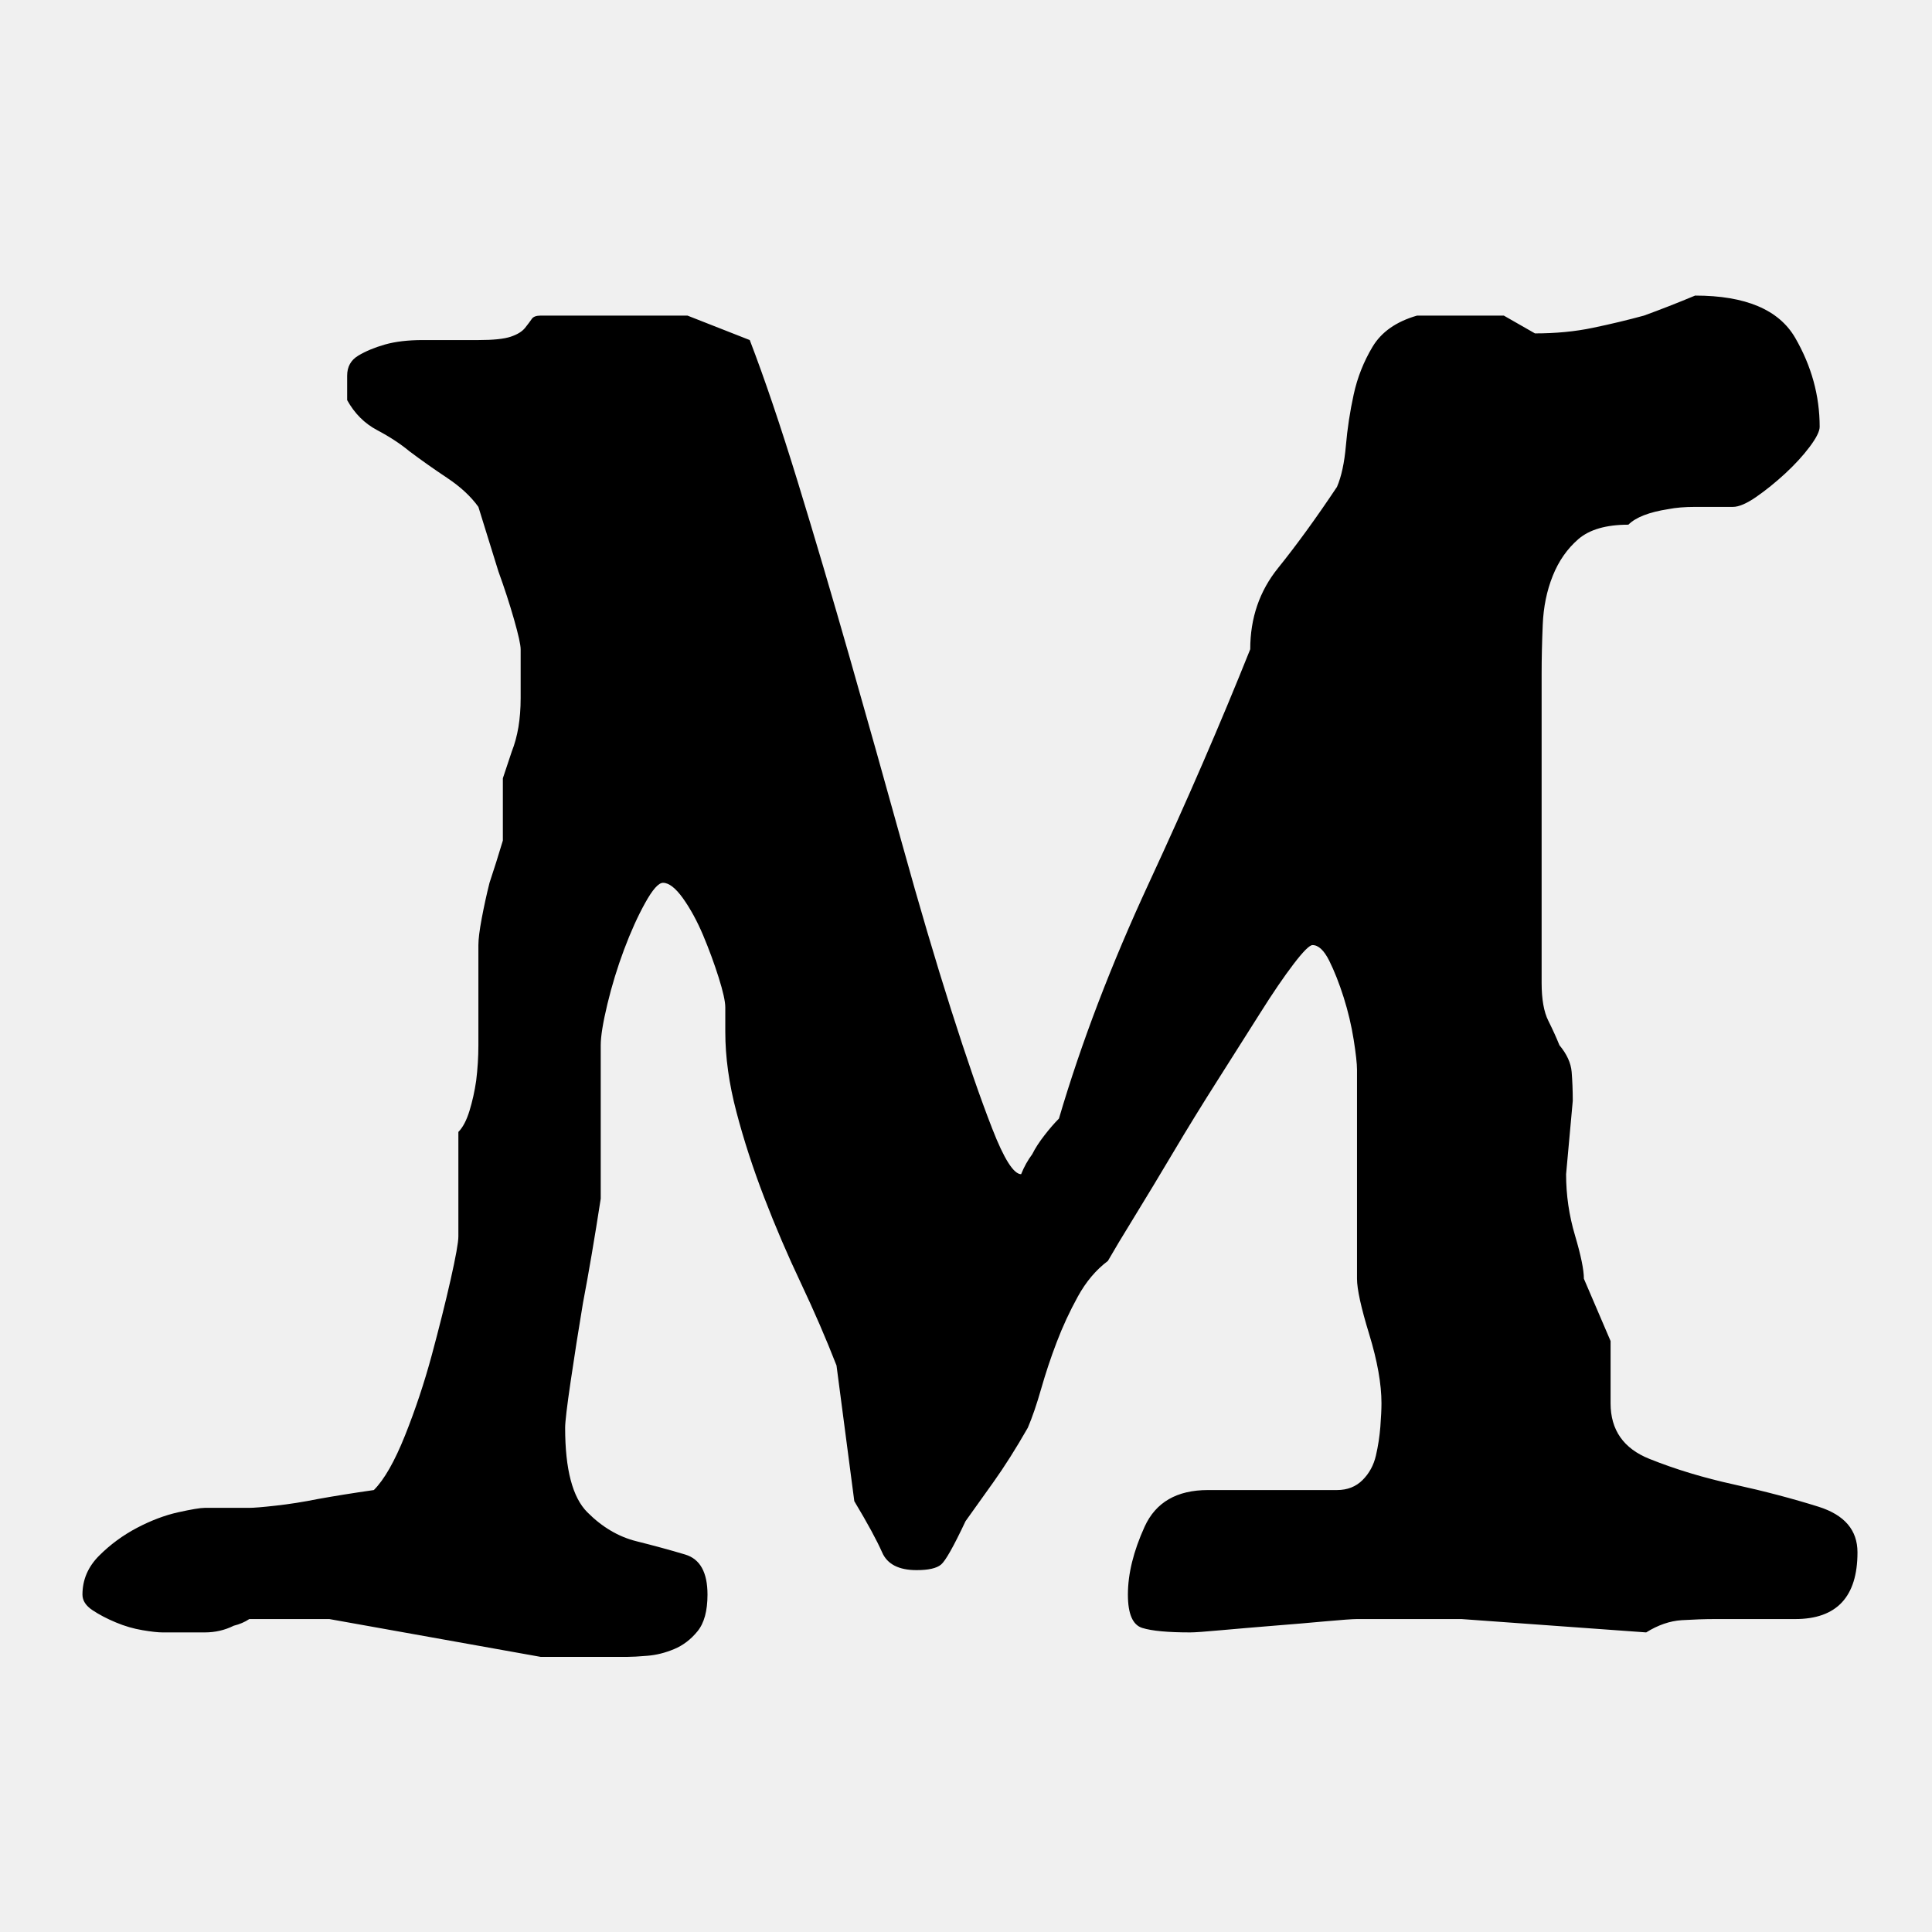
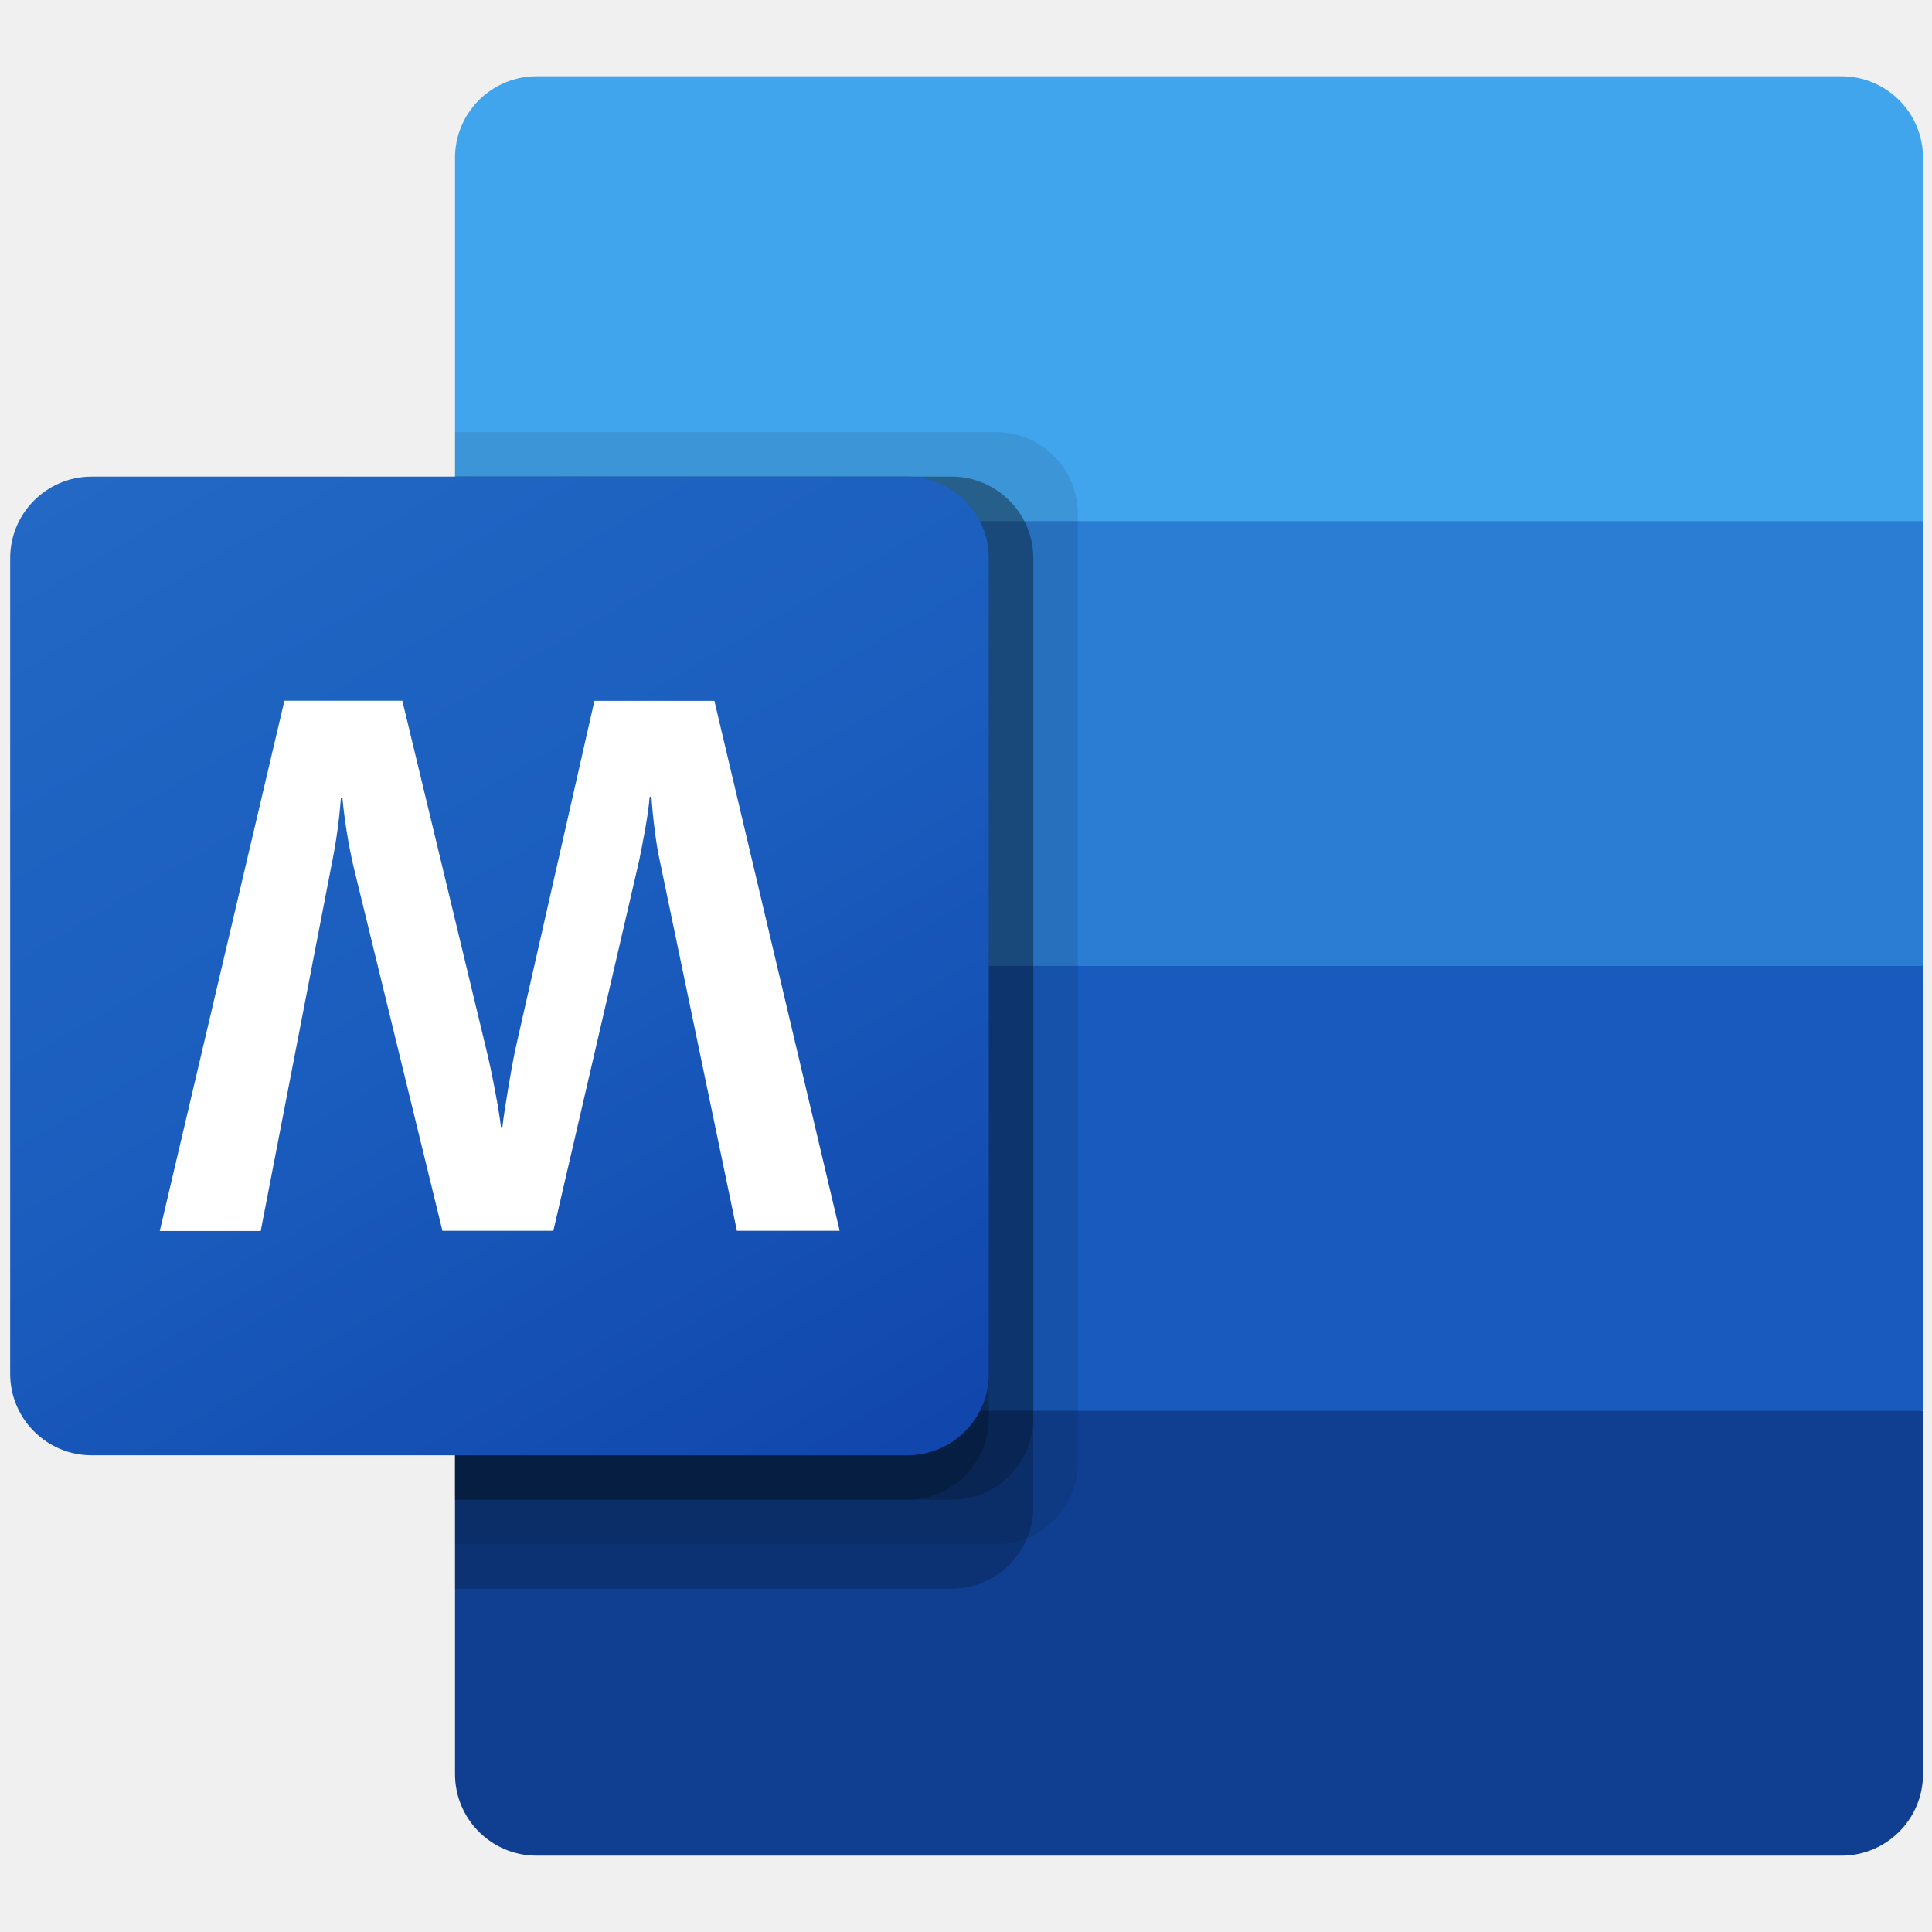
- <svg xmlns="http://www.w3.org/2000/svg" width="100%" height="100%" viewBox="0 0 10240 10240" version="1.1" xml:space="preserve" style="fill-rule:evenodd;clip-rule:evenodd;stroke-linejoin:round;stroke-miterlimit:2;">
-   <g transform="matrix(235.7896,0,0,235.7896,-981943.972,-1314768.857)">
-     <path d="M4202.596,5582.67C4203.729,5582.67 4204.479,5582.987 4204.846,5583.62C4205.212,5584.254 4205.396,5584.92 4205.396,5585.62C4205.396,5585.72 4205.321,5585.87 4205.171,5586.07C4205.021,5586.27 4204.837,5586.47 4204.621,5586.67C4204.404,5586.87 4204.187,5587.045 4203.971,5587.195C4203.754,5587.345 4203.579,5587.42 4203.446,5587.42L4202.596,5587.42C4202.362,5587.42 4202.162,5587.437 4201.996,5587.47C4201.562,5587.537 4201.262,5587.654 4201.096,5587.82C4200.596,5587.82 4200.221,5587.929 4199.971,5588.145C4199.721,5588.362 4199.529,5588.637 4199.396,5588.97C4199.262,5589.304 4199.187,5589.67 4199.171,5590.07C4199.154,5590.47 4199.146,5590.837 4199.146,5591.17L4199.146,5598.12C4199.146,5598.487 4199.196,5598.77 4199.296,5598.97C4199.396,5599.17 4199.479,5599.354 4199.546,5599.52C4199.712,5599.72 4199.804,5599.92 4199.821,5600.12C4199.837,5600.32 4199.846,5600.537 4199.846,5600.77L4199.696,5602.42C4199.696,5602.887 4199.762,5603.345 4199.896,5603.795C4200.029,5604.245 4200.096,5604.57 4200.096,5604.77L4200.696,5606.17L4200.696,5607.57C4200.696,5608.17 4200.987,5608.587 4201.571,5608.82C4202.154,5609.054 4202.787,5609.245 4203.471,5609.395C4204.154,5609.545 4204.787,5609.712 4205.371,5609.895C4205.954,5610.079 4206.246,5610.42 4206.246,5610.92C4206.246,5611.92 4205.779,5612.42 4204.846,5612.42L4203.046,5612.42C4202.812,5612.42 4202.562,5612.429 4202.296,5612.445C4202.029,5612.462 4201.762,5612.554 4201.496,5612.72L4197.346,5612.42L4194.996,5612.42C4194.896,5612.42 4194.662,5612.437 4194.296,5612.47C4193.929,5612.504 4193.537,5612.537 4193.121,5612.57C4192.704,5612.604 4192.312,5612.637 4191.946,5612.67C4191.579,5612.704 4191.346,5612.72 4191.246,5612.72C4190.746,5612.72 4190.387,5612.687 4190.171,5612.62C4189.954,5612.554 4189.846,5612.304 4189.846,5611.87C4189.846,5611.404 4189.971,5610.895 4190.221,5610.345C4190.471,5609.795 4190.946,5609.52 4191.646,5609.52L4194.546,5609.52C4194.779,5609.52 4194.971,5609.445 4195.121,5609.295C4195.271,5609.145 4195.371,5608.962 4195.421,5608.745C4195.471,5608.529 4195.504,5608.312 4195.521,5608.095C4195.537,5607.879 4195.546,5607.704 4195.546,5607.57C4195.546,5607.137 4195.454,5606.62 4195.271,5606.02C4195.087,5605.42 4194.996,5605.004 4194.996,5604.77L4194.996,5600.07C4194.996,5599.937 4194.971,5599.712 4194.921,5599.395C4194.871,5599.079 4194.796,5598.762 4194.696,5598.445C4194.596,5598.129 4194.487,5597.854 4194.371,5597.62C4194.254,5597.387 4194.129,5597.27 4193.996,5597.27C4193.929,5597.27 4193.787,5597.412 4193.571,5597.695C4193.354,5597.979 4193.104,5598.345 4192.821,5598.795C4192.537,5599.245 4192.221,5599.745 4191.871,5600.295C4191.521,5600.845 4191.187,5601.387 4190.871,5601.92C4190.554,5602.454 4190.262,5602.937 4189.996,5603.37C4189.729,5603.804 4189.529,5604.137 4189.396,5604.37C4189.129,5604.57 4188.904,5604.837 4188.721,5605.17C4188.537,5605.504 4188.379,5605.845 4188.246,5606.195C4188.112,5606.545 4187.996,5606.895 4187.896,5607.245C4187.796,5607.595 4187.696,5607.887 4187.596,5608.12C4187.329,5608.587 4187.071,5608.995 4186.821,5609.345C4186.571,5609.695 4186.362,5609.987 4186.196,5610.22C4185.929,5610.787 4185.746,5611.112 4185.646,5611.195C4185.546,5611.279 4185.362,5611.32 4185.096,5611.32C4184.696,5611.32 4184.437,5611.187 4184.321,5610.92C4184.204,5610.654 4183.996,5610.27 4183.696,5609.77L4183.296,5606.72C4183.062,5606.12 4182.796,5605.504 4182.496,5604.87C4182.196,5604.237 4181.921,5603.595 4181.671,5602.945C4181.421,5602.295 4181.212,5601.654 4181.046,5601.02C4180.879,5600.387 4180.796,5599.787 4180.796,5599.22L4180.796,5598.67C4180.796,5598.537 4180.746,5598.312 4180.646,5597.995C4180.546,5597.679 4180.429,5597.362 4180.296,5597.045C4180.162,5596.729 4180.012,5596.454 4179.846,5596.22C4179.679,5595.987 4179.529,5595.87 4179.396,5595.87C4179.296,5595.87 4179.162,5596.02 4178.996,5596.32C4178.829,5596.62 4178.671,5596.97 4178.521,5597.37C4178.371,5597.77 4178.246,5598.179 4178.146,5598.595C4178.046,5599.012 4177.996,5599.32 4177.996,5599.52L4177.996,5602.97C4177.862,5603.837 4177.729,5604.62 4177.596,5605.32C4177.496,5605.92 4177.404,5606.504 4177.321,5607.07C4177.237,5607.637 4177.196,5607.987 4177.196,5608.12C4177.196,5609.054 4177.362,5609.687 4177.696,5610.02C4178.029,5610.354 4178.396,5610.57 4178.796,5610.67C4179.196,5610.77 4179.562,5610.87 4179.896,5610.97C4180.229,5611.07 4180.396,5611.37 4180.396,5611.87C4180.396,5612.237 4180.321,5612.512 4180.171,5612.695C4180.021,5612.879 4179.846,5613.012 4179.646,5613.095C4179.446,5613.179 4179.246,5613.229 4179.046,5613.245C4178.846,5613.262 4178.696,5613.27 4178.596,5613.27L4176.646,5613.27L4171.896,5612.42L4170.096,5612.42C4169.996,5612.487 4169.879,5612.537 4169.746,5612.57C4169.546,5612.67 4169.329,5612.72 4169.096,5612.72L4168.146,5612.72C4168.046,5612.72 4167.896,5612.704 4167.696,5612.67C4167.496,5612.637 4167.296,5612.579 4167.096,5612.495C4166.896,5612.412 4166.721,5612.32 4166.571,5612.22C4166.421,5612.12 4166.346,5612.004 4166.346,5611.87C4166.346,5611.537 4166.471,5611.245 4166.721,5610.995C4166.971,5610.745 4167.254,5610.537 4167.571,5610.37C4167.887,5610.204 4168.196,5610.087 4168.496,5610.02C4168.796,5609.954 4168.996,5609.92 4169.096,5609.92L4170.096,5609.92C4170.196,5609.92 4170.396,5609.904 4170.696,5609.87C4170.996,5609.837 4171.312,5609.787 4171.646,5609.72C4172.012,5609.654 4172.429,5609.587 4172.896,5609.52C4173.129,5609.287 4173.362,5608.879 4173.596,5608.295C4173.829,5607.712 4174.029,5607.112 4174.196,5606.495C4174.362,5605.879 4174.504,5605.312 4174.621,5604.795C4174.737,5604.279 4174.796,5603.954 4174.796,5603.82L4174.796,5601.47C4174.896,5601.37 4174.979,5601.212 4175.046,5600.995C4175.112,5600.779 4175.162,5600.554 4175.196,5600.32C4175.229,5600.054 4175.246,5599.787 4175.246,5599.52L4175.246,5597.27C4175.246,5597.137 4175.271,5596.937 4175.321,5596.67C4175.371,5596.404 4175.429,5596.137 4175.496,5595.87C4175.596,5595.57 4175.696,5595.254 4175.796,5594.92L4175.796,5593.52C4175.862,5593.32 4175.929,5593.12 4175.996,5592.92C4176.062,5592.754 4176.112,5592.57 4176.146,5592.37C4176.179,5592.17 4176.196,5591.954 4176.196,5591.72L4176.196,5590.62C4176.196,5590.52 4176.146,5590.295 4176.046,5589.945C4175.946,5589.595 4175.829,5589.237 4175.696,5588.87C4175.562,5588.437 4175.412,5587.954 4175.246,5587.42C4175.079,5587.187 4174.846,5586.97 4174.546,5586.77C4174.246,5586.57 4173.962,5586.37 4173.696,5586.17C4173.496,5586.004 4173.254,5585.845 4172.971,5585.695C4172.687,5585.545 4172.462,5585.32 4172.296,5585.02L4172.296,5584.47C4172.296,5584.27 4172.379,5584.12 4172.546,5584.02C4172.712,5583.92 4172.912,5583.837 4173.146,5583.77C4173.379,5583.704 4173.662,5583.67 4173.996,5583.67L4175.246,5583.67C4175.579,5583.67 4175.821,5583.645 4175.971,5583.595C4176.121,5583.545 4176.229,5583.479 4176.296,5583.395C4176.362,5583.312 4176.412,5583.245 4176.446,5583.195C4176.479,5583.145 4176.546,5583.12 4176.646,5583.12L4179.946,5583.12L4181.346,5583.67C4181.679,5584.537 4182.037,5585.595 4182.421,5586.845C4182.804,5588.095 4183.196,5589.42 4183.596,5590.82C4183.996,5592.22 4184.387,5593.612 4184.771,5594.995C4185.154,5596.379 4185.521,5597.62 4185.871,5598.72C4186.221,5599.82 4186.529,5600.712 4186.796,5601.395C4187.062,5602.079 4187.279,5602.42 4187.446,5602.42C4187.512,5602.254 4187.596,5602.104 4187.696,5601.97C4187.762,5601.837 4187.854,5601.695 4187.971,5601.545C4188.087,5601.395 4188.196,5601.27 4188.296,5601.17C4188.796,5599.47 4189.471,5597.704 4190.321,5595.87C4191.171,5594.037 4191.929,5592.287 4192.596,5590.62C4192.596,5589.92 4192.804,5589.312 4193.221,5588.795C4193.637,5588.279 4194.079,5587.67 4194.546,5586.97C4194.646,5586.737 4194.712,5586.429 4194.746,5586.045C4194.779,5585.662 4194.837,5585.279 4194.921,5584.895C4195.004,5584.512 4195.146,5584.154 4195.346,5583.82C4195.546,5583.487 4195.879,5583.254 4196.346,5583.12L4198.296,5583.12L4198.996,5583.52C4199.462,5583.52 4199.896,5583.479 4200.296,5583.395C4200.696,5583.312 4201.079,5583.22 4201.446,5583.12C4201.812,5582.987 4202.196,5582.837 4202.596,5582.67Z" />
-   </g>
+ <svg xmlns="http://www.w3.org/2000/svg" width="100%" height="100%" viewBox="0 0 7917 7917" version="1.1" xml:space="preserve" style="fill-rule:evenodd;clip-rule:evenodd;stroke-linejoin:round;stroke-miterlimit:2;">
+   <path d="M7546.067,312.5l-5347.342,0c-184.542,0 -334.142,149.6 -334.142,334.142l0,1488.775l3098.958,911.458l2916.667,-911.458l0,-1488.775c0,-184.542 -149.6,-334.142 -334.142,-334.142Z" style="fill:#41a5ee;fill-rule:nonzero;" />
+   <path d="M7880.208,2135.417l-6015.625,0l-0,1822.917l3098.958,546.875l2916.667,-546.875l0,-1822.917Z" style="fill:#2b7cd3;fill-rule:nonzero;" />
+   <path d="M1864.583,3958.333l0,1822.917l2916.667,364.583l3098.958,-364.583l0,-1822.917l-6015.625,0Z" style="fill:#185abd;fill-rule:nonzero;" />
+   <path d="M2198.725,7604.167l5347.346,0c184.542,0 334.142,-149.6 334.142,-334.142l0,-1488.775l-6015.629,0l0,1488.775c0,184.542 149.6,334.142 334.142,334.142Z" style="fill:#103f91;fill-rule:nonzero;" />
+   <path d="M4082.525,1770.833l-2217.942,0l0,4557.292l2217.942,0c184.292,-0.6 333.542,-149.85 334.142,-334.142l0,-3889.008c-0.6,-184.292 -149.85,-333.542 -334.142,-334.142Z" style="fill-opacity:0.1;fill-rule:nonzero;" />
+   <path d="M3900.233,1953.125l-2035.65,0l0,4557.292l2035.65,0c184.292,-0.6 333.542,-149.85 334.142,-334.142l0,-3889.008c-0.6,-184.292 -149.85,-333.542 -334.142,-334.142Z" style="fill-opacity:0.2;fill-rule:nonzero;" />
+   <path d="M3900.233,1953.125l-2035.65,0l0,4192.708l2035.65,0c184.292,-0.6 333.542,-149.85 334.142,-334.142l0,-3524.425c-0.6,-184.292 -149.85,-333.542 -334.142,-334.142Z" style="fill-opacity:0.2;fill-rule:nonzero;" />
+   <path d="M3717.942,1953.125l-1853.358,0l0,4192.708l1853.358,0c184.292,-0.6 333.542,-149.85 334.142,-334.142l0,-3524.425c-0.6,-184.292 -149.85,-333.542 -334.142,-334.142Z" style="fill-opacity:0.2;fill-rule:nonzero;" />
+   <path d="M375.808,1953.125l3342.133,0c184.542,0 334.142,149.6 334.142,334.142l0,3342.138c0,184.542 -149.6,334.142 -334.142,334.142l-3342.133,0c-184.542,0 -334.142,-149.6 -334.142,-334.142l-0,-3342.138c0,-184.542 149.6,-334.142 334.142,-334.142Z" style="fill:url(#_Linear1);fill-rule:nonzero;" />
+   <path d="M2682.708,3400.158c-6.562,-51.587 -10.938,-96.433 -12.942,-134.896l-7.654,0c-2.917,36.458 -8.992,80.392 -18.229,131.796c-9.238,51.408 -17.562,94.854 -24.975,130.338l-351.458,1516.304l-454.454,-0l-364.583,-1493.517c-21.183,-92.867 -36.346,-187.004 -45.392,-281.821l-6.017,0c-6.796,91.863 -19.463,183.192 -37.917,273.437l-290.754,1502.629l-413.621,0l510.783,-2172.917l483.254,0l346.354,1439.012c10.025,41.379 21.508,95.521 34.087,162.058c12.579,66.538 20.417,115.208 23.517,145.833l6.017,0c4.008,-35.363 11.85,-87.867 23.517,-157.5c11.667,-69.638 21.025,-121.163 28.075,-154.583l325.575,-1434.454l491.458,0l513.512,2171.825l-421.092,0l-316.642,-1519.4c-7.113,-31.175 -13.858,-72.738 -20.421,-124.146Z" style="fill:#fff;fill-rule:nonzero;" />
+   <defs>
+     <linearGradient id="_Linear1" x1="0" y1="0" x2="1" y2="0" gradientUnits="userSpaceOnUse" gradientTransform="matrix(2617.036,4532.597,-4532.597,2617.036,738.3571,1692.035)">
+       <stop offset="0" style="stop-color:#2368c4;stop-opacity:1" />
+       <stop offset="0.5" style="stop-color:#1a5dbe;stop-opacity:1" />
+       <stop offset="1" style="stop-color:#1146ac;stop-opacity:1" />
+     </linearGradient>
+   </defs>
</svg>
